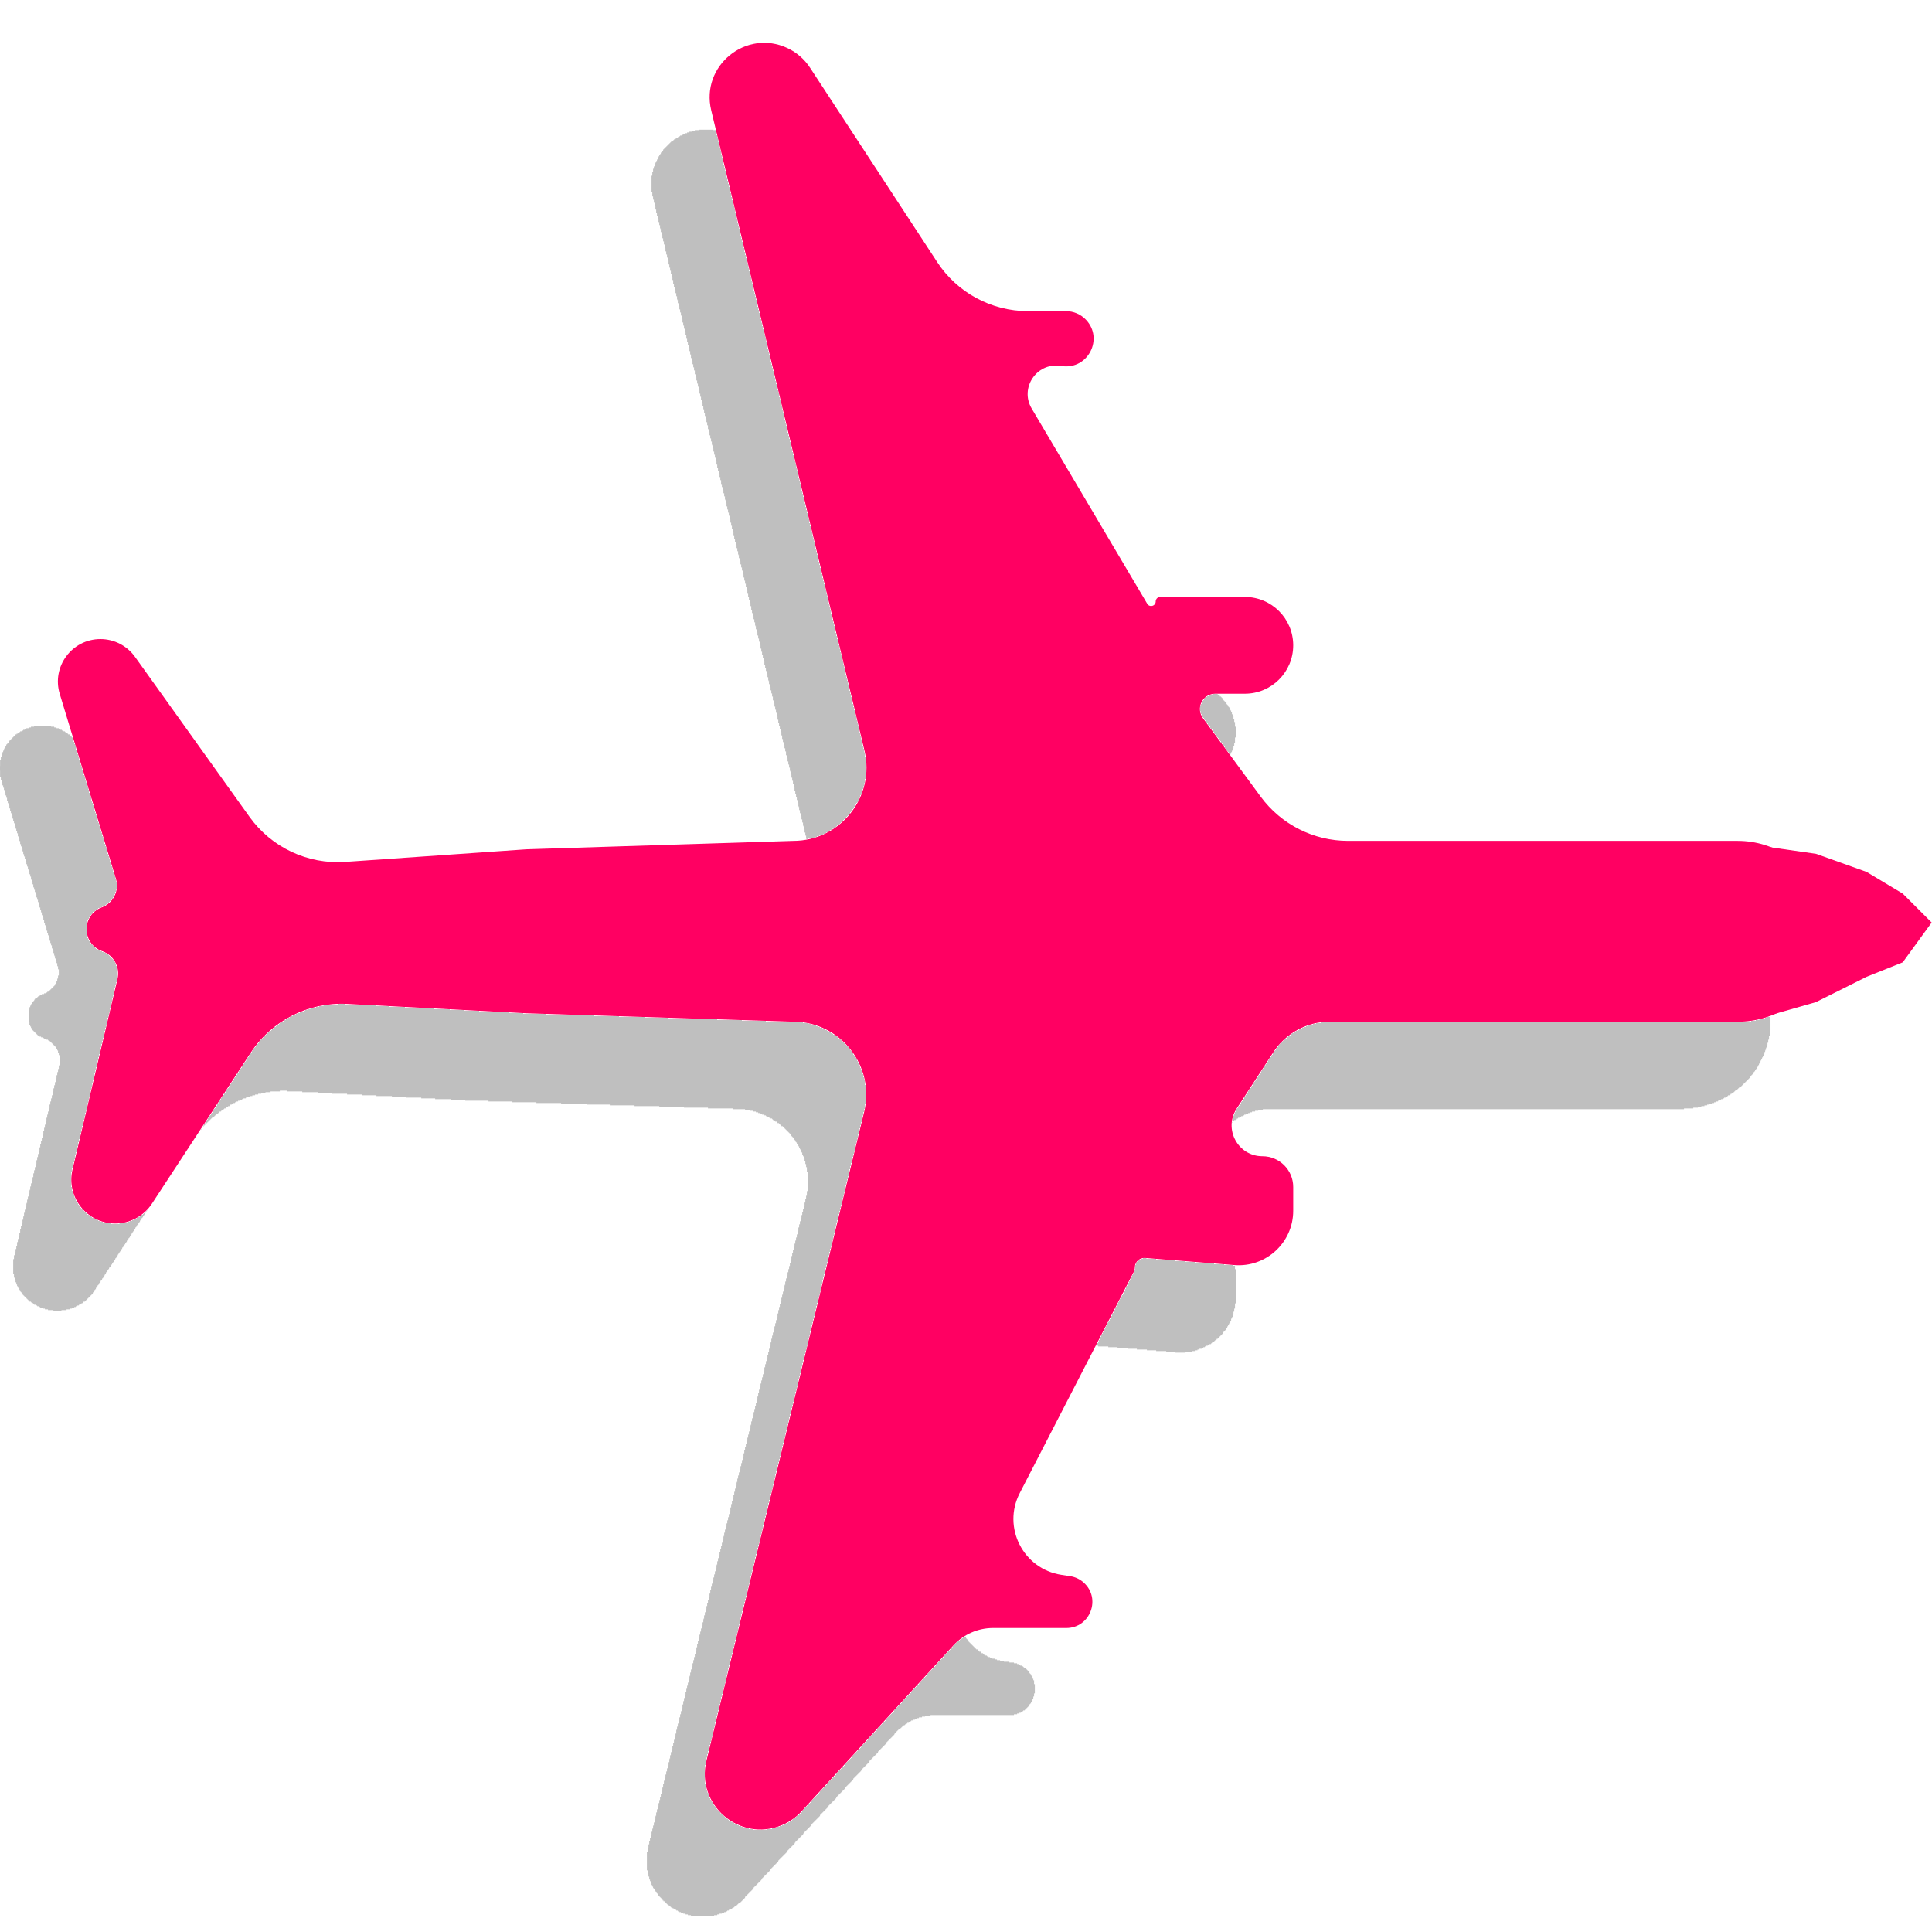
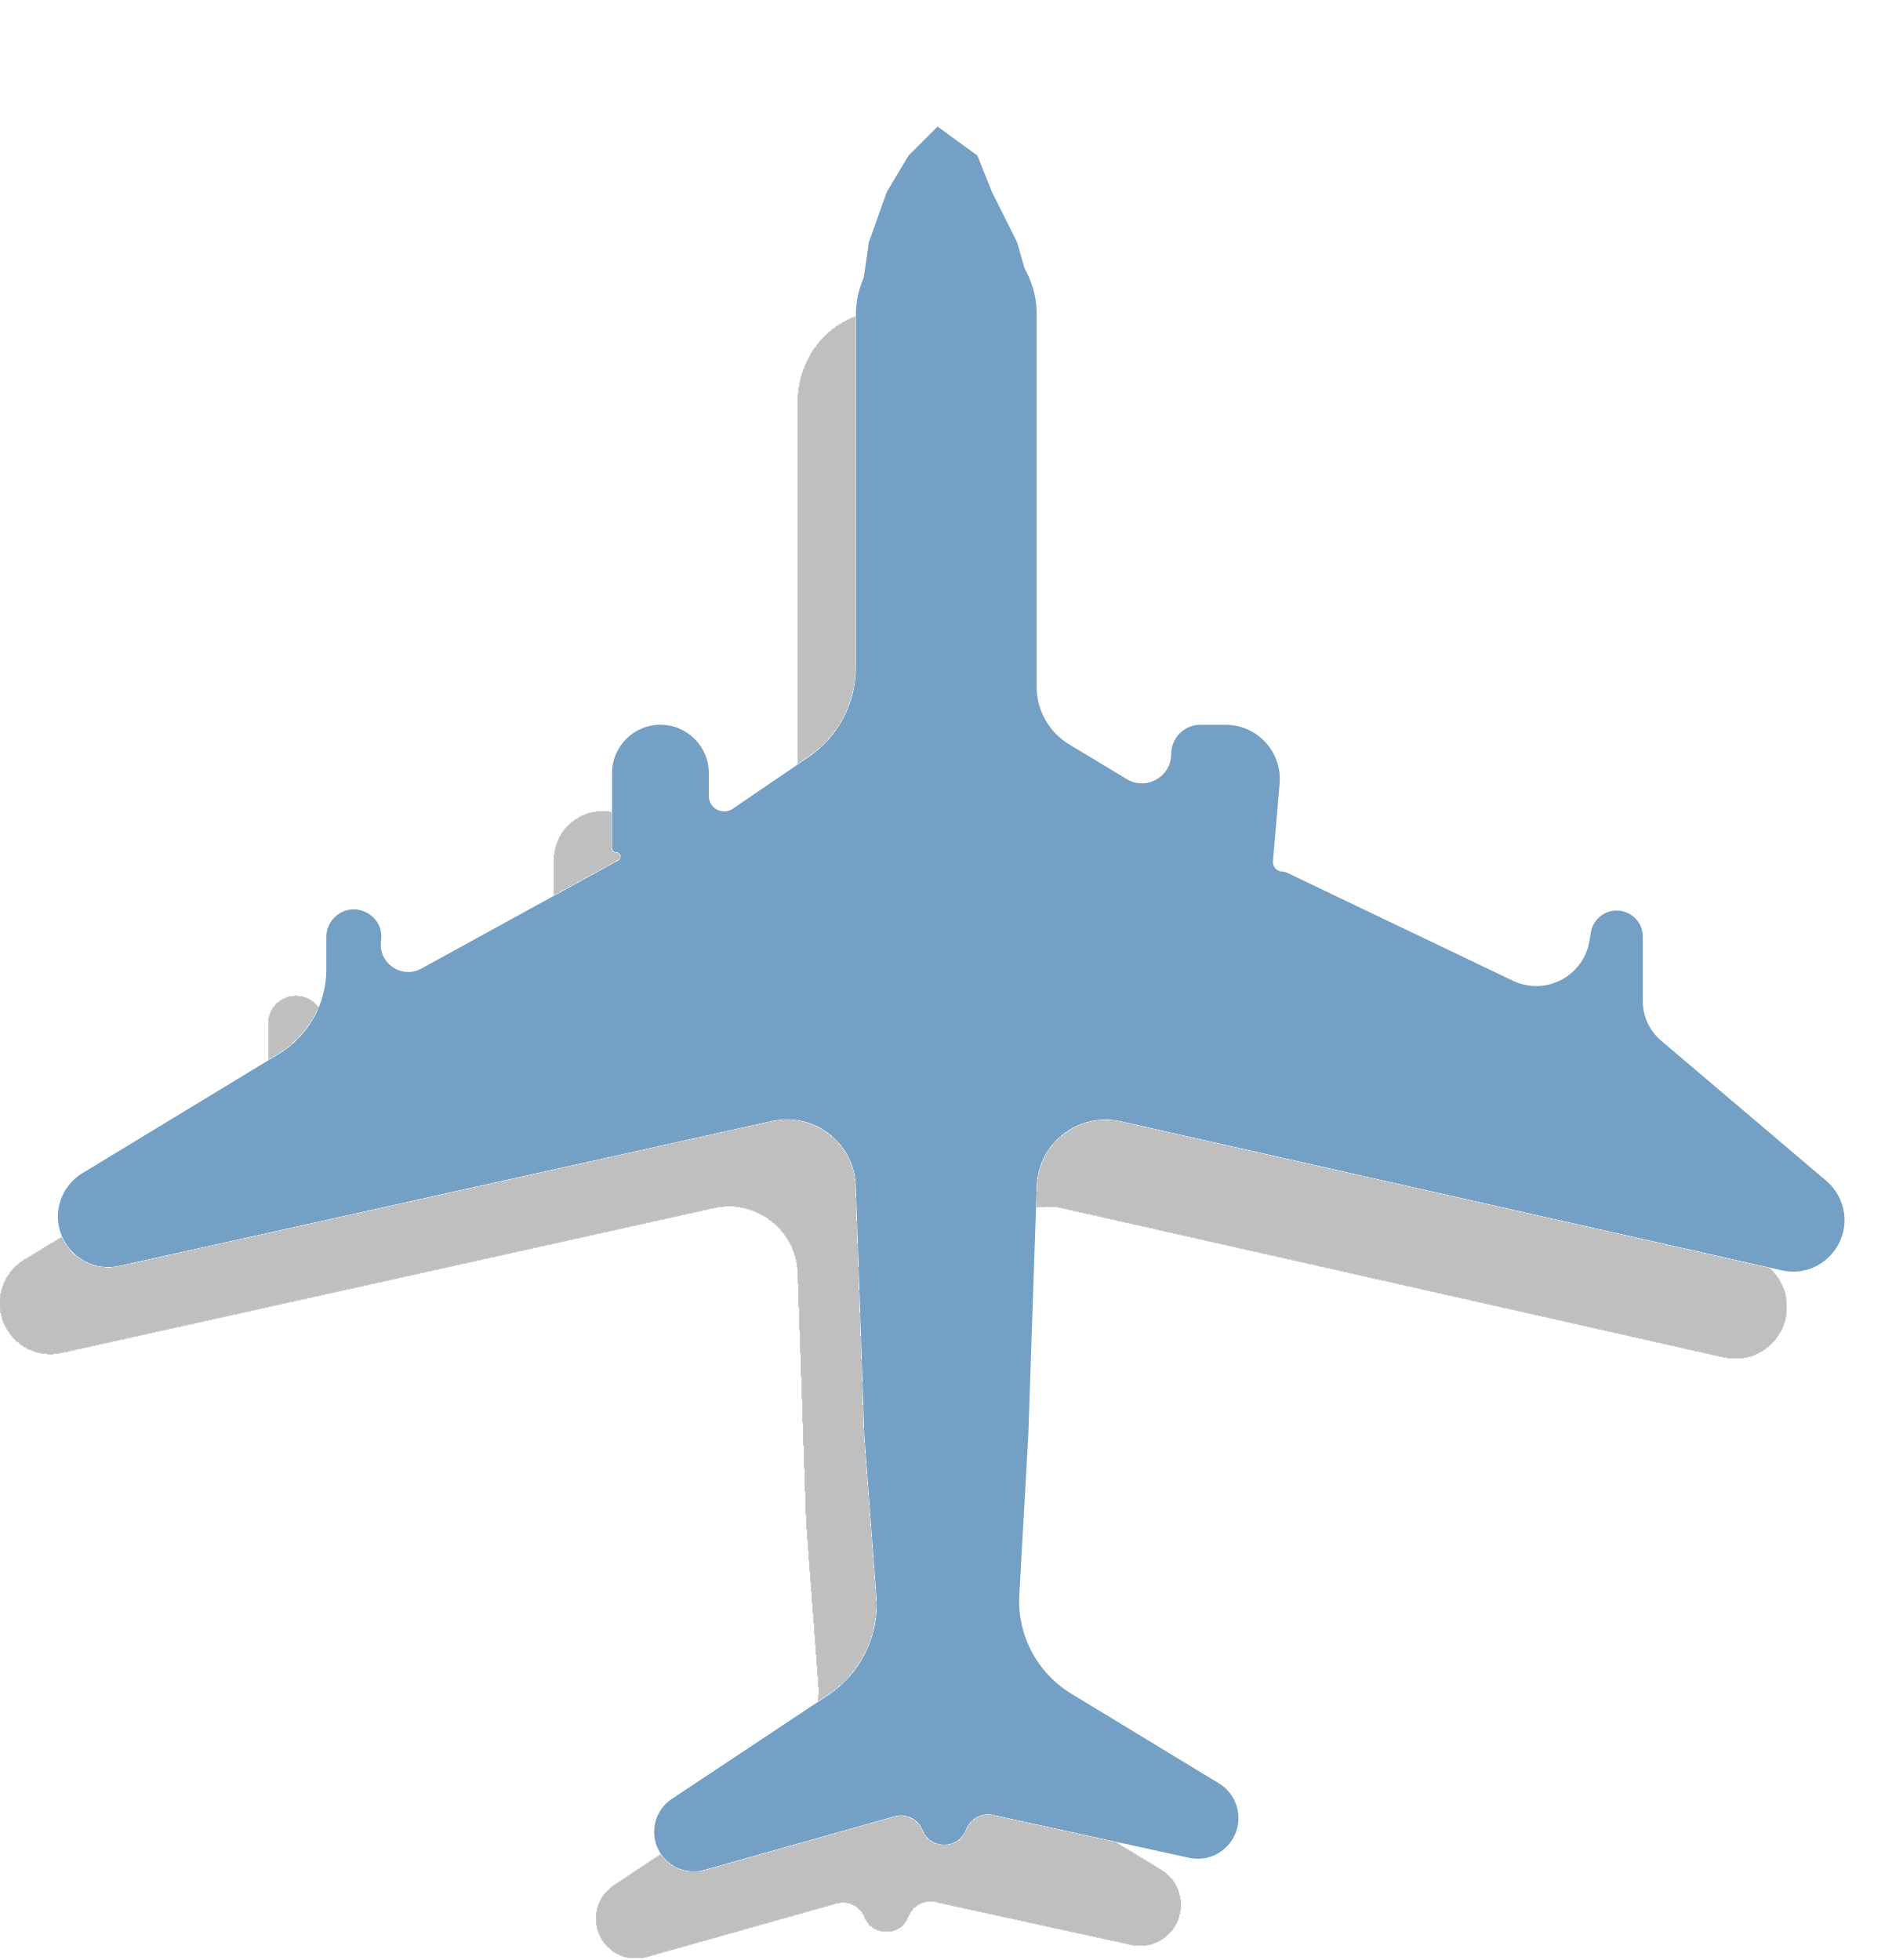
- <svg xmlns="http://www.w3.org/2000/svg" width="267" height="265" viewBox="0 0 267 265" fill="none">
-   <g filter="url(#filter0_d_29_9)">
-     <path d="M186.309 116.216H240.158C241.424 116.216 242.685 116.409 243.893 116.787C255.648 120.462 255.615 137.159 243.814 140.681C242.656 141.027 241.453 141.203 240.245 141.203H183.764C180.618 141.203 177.685 142.794 175.97 145.431L170.901 153.225C169.061 156.054 171.091 159.797 174.467 159.797C176.816 159.797 178.72 161.702 178.72 164.051V167.33C178.72 171.726 174.971 175.188 170.589 174.839L158.256 173.856C157.491 173.795 156.837 174.4 156.837 175.167C156.837 175.377 156.786 175.584 156.69 175.77L140.926 206.355C138.482 211.097 141.407 216.839 146.679 217.65L147.905 217.838C148.591 217.944 149.231 218.245 149.749 218.705C152.226 220.905 150.67 225 147.358 225H137.236C135.146 225 133.152 225.878 131.741 227.421L110.774 250.34C110.01 251.175 109.071 251.831 108.024 252.262C102.214 254.65 96.146 249.439 97.63 243.334L119.422 153.68C120.967 147.326 116.154 141.203 109.614 141.203L72.758 140.041L47.967 138.747C42.636 138.468 37.558 141.045 34.635 145.512L20.996 166.351C19.876 168.063 17.967 169.095 15.921 169.095C12.009 169.095 9.12 165.445 10.018 161.637L16.234 135.294C16.613 133.69 15.738 132.056 14.193 131.481L14.062 131.433C11.269 130.394 11.269 126.444 14.062 125.405C15.655 124.813 16.512 123.083 16.018 121.457L8.257 95.905C7.112 92.132 9.935 88.324 13.878 88.324C15.773 88.324 17.551 89.239 18.654 90.779L34.478 112.888C37.51 117.123 42.521 119.482 47.717 119.121L72.758 117.378L109.614 116.216C116.163 116.216 120.99 110.097 119.466 103.728L98.287 15.234C96.816 9.087 103.102 3.964 108.826 6.645C110.094 7.239 111.172 8.175 111.939 9.347L129.514 36.212C132.285 40.447 137.005 43 142.067 43H147.31C148.36 43 149.364 43.433 150.085 44.196C152.55 46.807 150.373 51.068 146.812 50.6L146.477 50.556C143.222 50.127 140.904 53.638 142.577 56.463L158.549 83.447C158.874 83.996 159.716 83.766 159.716 83.127C159.716 82.781 159.997 82.5 160.343 82.5H172.031C175.725 82.5 178.72 85.495 178.72 89.189C178.72 92.883 175.725 95.878 172.031 95.878H167.936C167.134 95.878 166.401 96.333 166.045 97.051C165.695 97.758 165.768 98.602 166.236 99.238L174.224 110.102C177.051 113.946 181.538 116.216 186.309 116.216Z" fill="#FF0062" />
+ <svg xmlns="http://www.w3.org/2000/svg" width="263" height="271" viewBox="0 0 263 271" fill="none">
+   <g filter="url(#filter0_d_201_18)">
+     <path d="M118.331 92.284L118.331 43.486C118.331 42.128 118.554 40.775 118.988 39.488C122.832 28.08 139.032 28.113 142.719 39.572C143.116 40.807 143.318 42.096 143.318 43.393L143.318 94.96C143.318 98.218 145.023 101.238 147.812 102.921L155.772 107.724C158.47 109.352 161.913 107.409 161.913 104.258C161.913 102.022 163.725 100.209 165.961 100.209L169.421 100.209C173.821 100.209 177.278 103.976 176.902 108.36L175.982 119.075C175.916 119.848 176.525 120.512 177.301 120.512C177.499 120.512 177.694 120.557 177.873 120.642L209.164 135.606C213.643 137.748 218.926 134.996 219.738 130.098L219.933 128.927C220.052 128.209 220.384 127.544 220.888 127.018C223.142 124.664 227.115 126.259 227.115 129.518L227.115 138.415C227.115 140.525 228.043 142.529 229.652 143.895L252.482 163.272C253.299 163.965 253.949 164.834 254.383 165.814C256.752 171.162 252.017 176.925 246.312 175.639L154.94 155.033C148.983 153.689 143.318 158.219 143.318 164.325L142.156 198.521L140.918 220.52C140.607 226.053 143.372 231.307 148.109 234.184L168.505 246.569C170.184 247.588 171.21 249.411 171.21 251.375C171.21 254.965 167.891 257.636 164.384 256.868L137.308 250.941C135.746 250.599 134.166 251.436 133.571 252.92L133.525 253.036C132.444 255.734 128.625 255.734 127.544 253.036C126.931 251.508 125.264 250.687 123.679 251.134L97.389 258.542C93.901 259.525 90.44 256.904 90.44 253.28C90.44 251.449 91.356 249.739 92.882 248.726L114.501 234.369C119.02 231.368 121.567 226.161 121.161 220.752L119.494 198.521L118.331 164.325C118.331 158.211 112.67 153.669 106.701 154.994L16.523 175.018C10.764 176.297 6.109 170.309 8.767 165.043C9.357 163.876 10.262 162.897 11.38 162.218L38.526 145.741C42.617 143.258 45.115 138.82 45.115 134.034L45.115 129.547C45.115 128.453 45.59 127.409 46.413 126.688C49.058 124.37 53.174 126.579 52.68 130.061C52.241 133.155 55.521 135.422 58.26 133.918L85.498 118.959C86.038 118.662 85.828 117.841 85.211 117.841C84.882 117.841 84.615 117.574 84.615 117.245L84.615 106.898C84.615 103.204 87.61 100.209 91.304 100.209C94.999 100.209 97.994 103.204 97.994 106.898L97.994 110.071C97.994 110.899 98.476 111.651 99.228 111.997C99.904 112.308 100.694 112.241 101.309 111.822L111.785 104.675C115.881 101.881 118.331 97.243 118.331 92.284Z" fill="#75A0C5" />
  </g>
-   <path d="M266.955 127.5L262.955 133L257.955 135L250.955 138.5L243.955 140.5L243.955 117L250.955 118L257.955 120.5L262.955 123.5L266.955 127.5Z" fill="#FF0062" />
+   <path d="M129.615 17.5L135.115 21.5L137.115 26.5L140.615 33.5L142.615 40.5L119.115 40.5L120.115 33.5L122.615 26.5L125.615 21.5L129.615 17.5Z" fill="#75A0C5" />
  <defs>
-     <filter id="filter0_d_29_9" x="0" y="5.915" width="252.687" height="258.939" filterUnits="userSpaceOnUse" color-interpolation-filters="sRGB">
+     <filter id="filter0_d_201_18" x="0" y="30.955" width="255.008" height="239.795" filterUnits="userSpaceOnUse" color-interpolation-filters="sRGB">
      <feFlood flood-opacity="0" result="BackgroundImageFix" />
      <feColorMatrix in="SourceAlpha" type="matrix" values="0 0 0 0 0 0 0 0 0 0 0 0 0 0 0 0 0 0 127 0" result="hardAlpha" />
      <feOffset dx="-8" dy="12" />
      <feComposite in2="hardAlpha" operator="out" />
      <feColorMatrix type="matrix" values="0 0 0 0 0 0 0 0 0 0 0 0 0 0 0 0 0 0 0.25 0" />
-       <feBlend mode="normal" in2="BackgroundImageFix" result="effect1_dropShadow_29_9" />
-       <feBlend mode="normal" in="SourceGraphic" in2="effect1_dropShadow_29_9" result="shape" />
+       <feBlend mode="normal" in2="BackgroundImageFix" result="effect1_dropShadow_201_18" />
+       <feBlend mode="normal" in="SourceGraphic" in2="effect1_dropShadow_201_18" result="shape" />
    </filter>
  </defs>
</svg>
